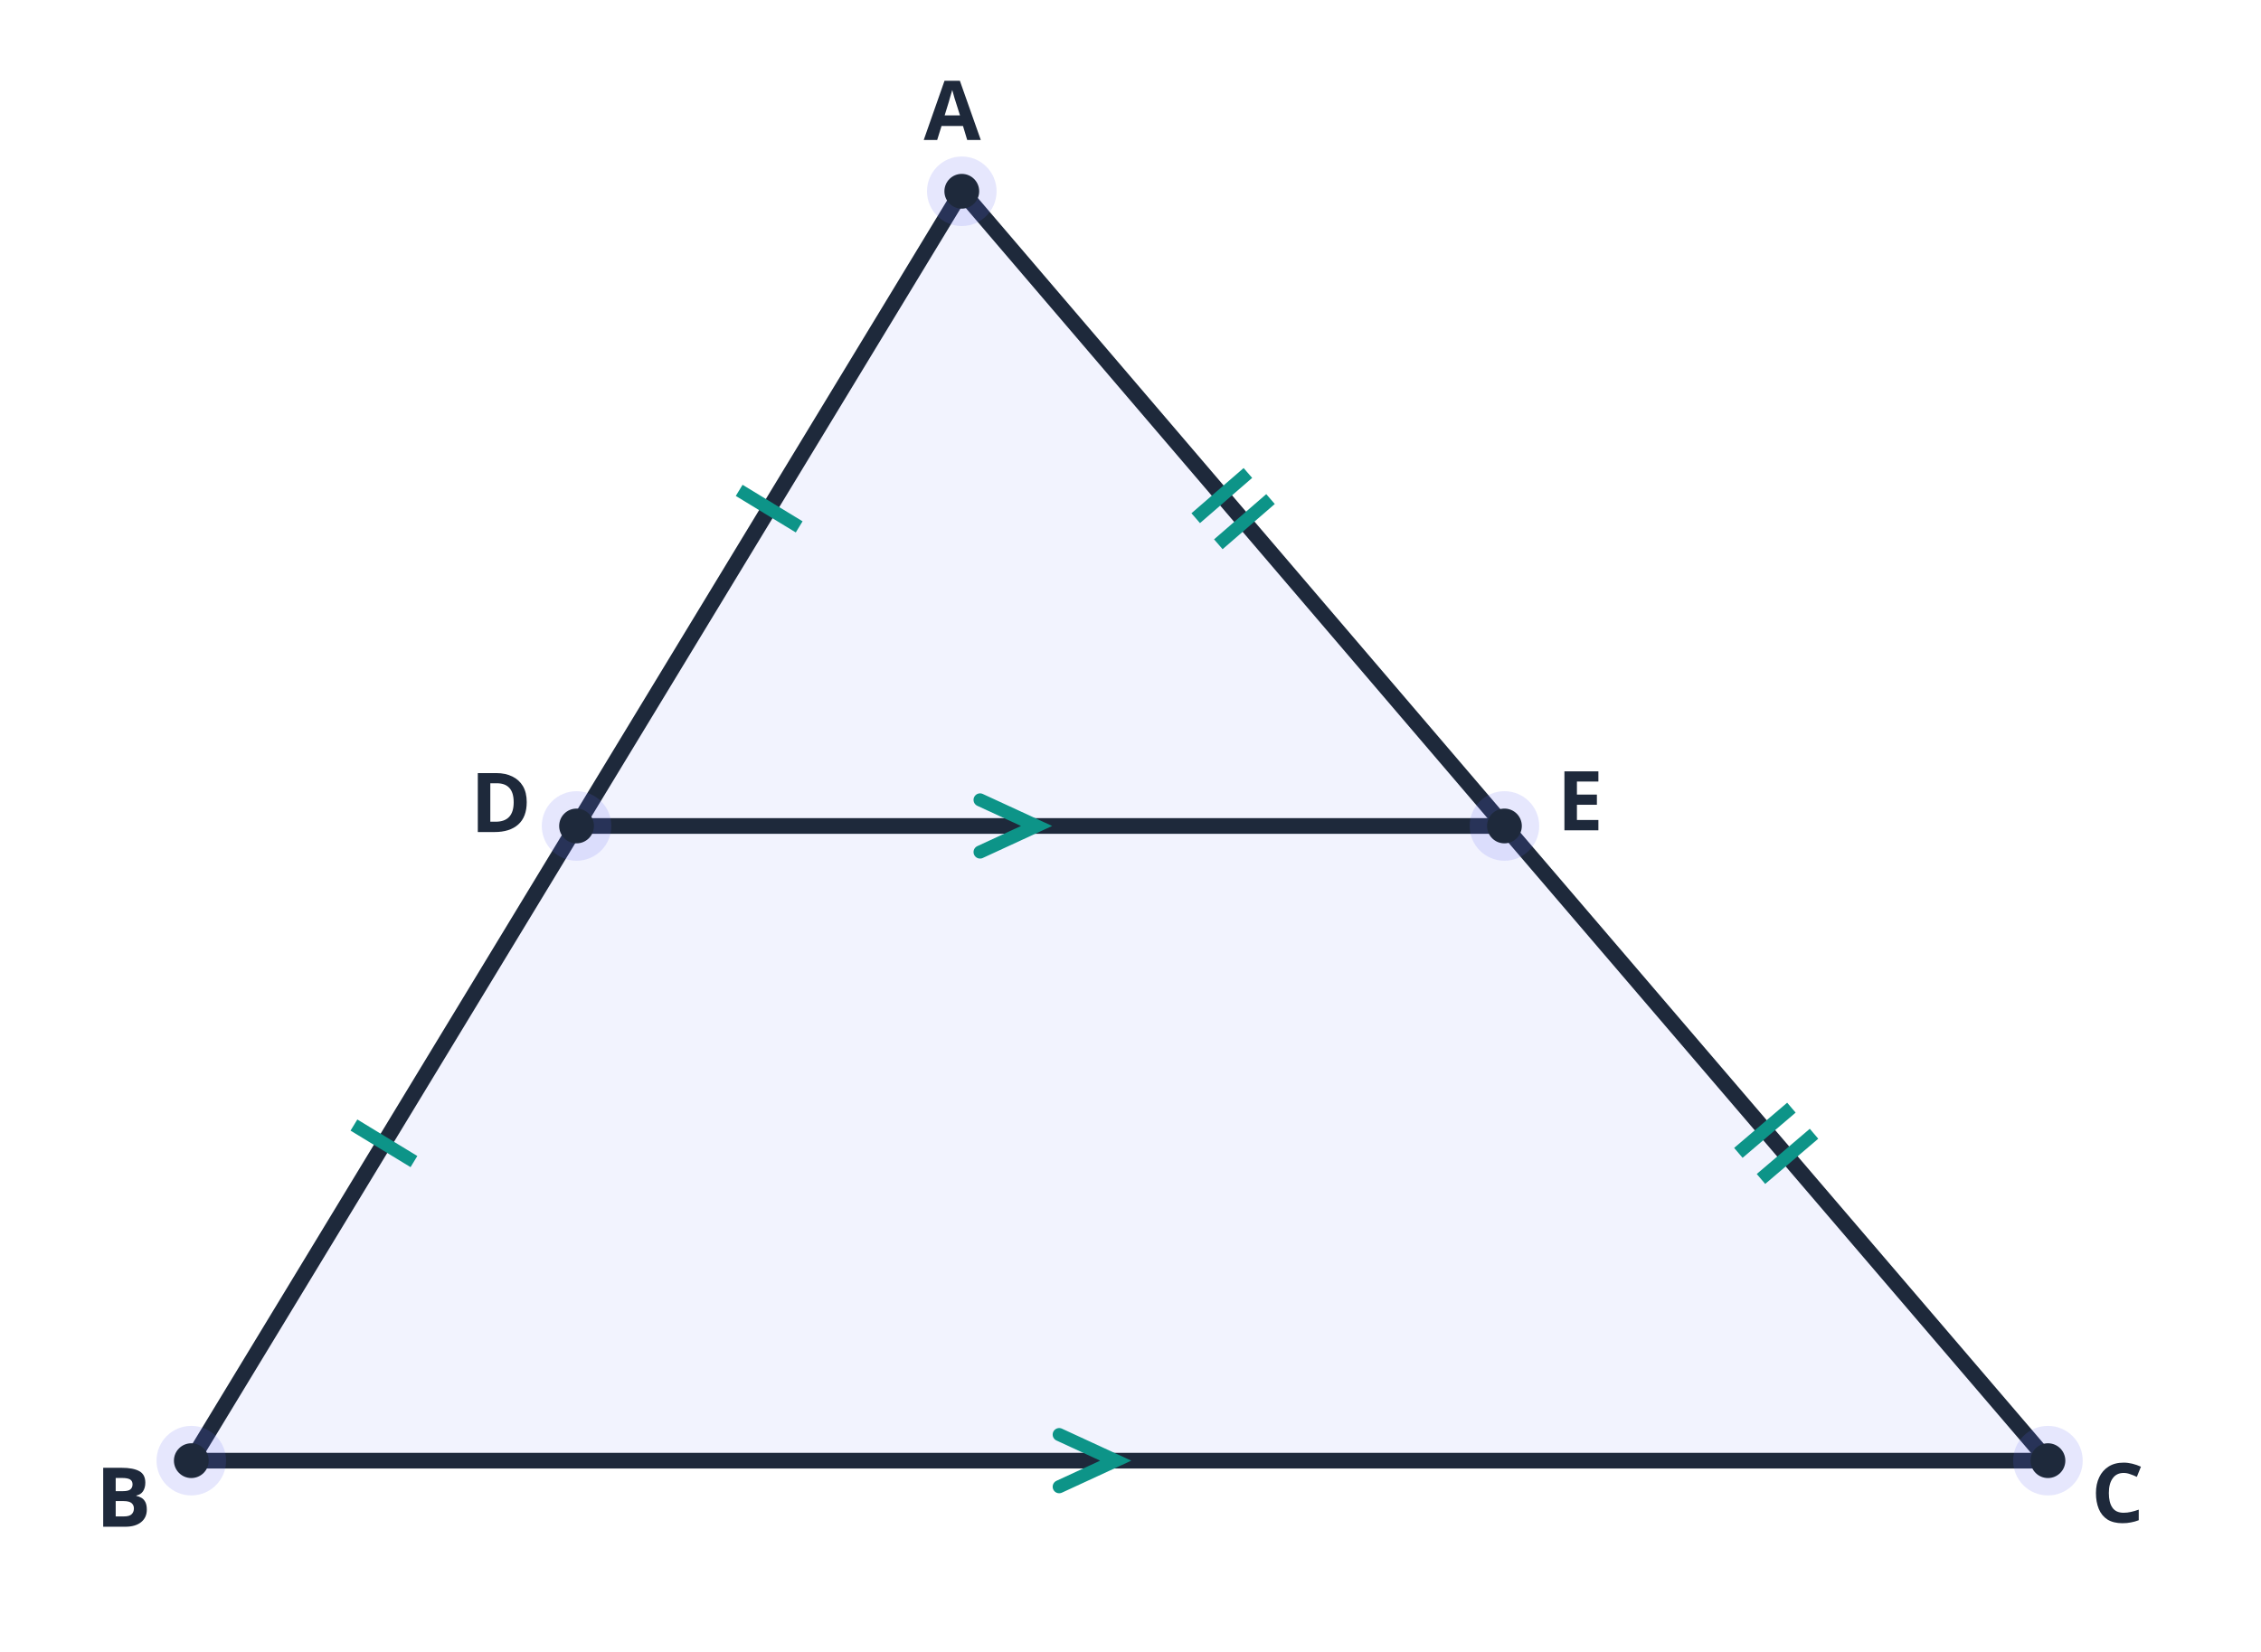
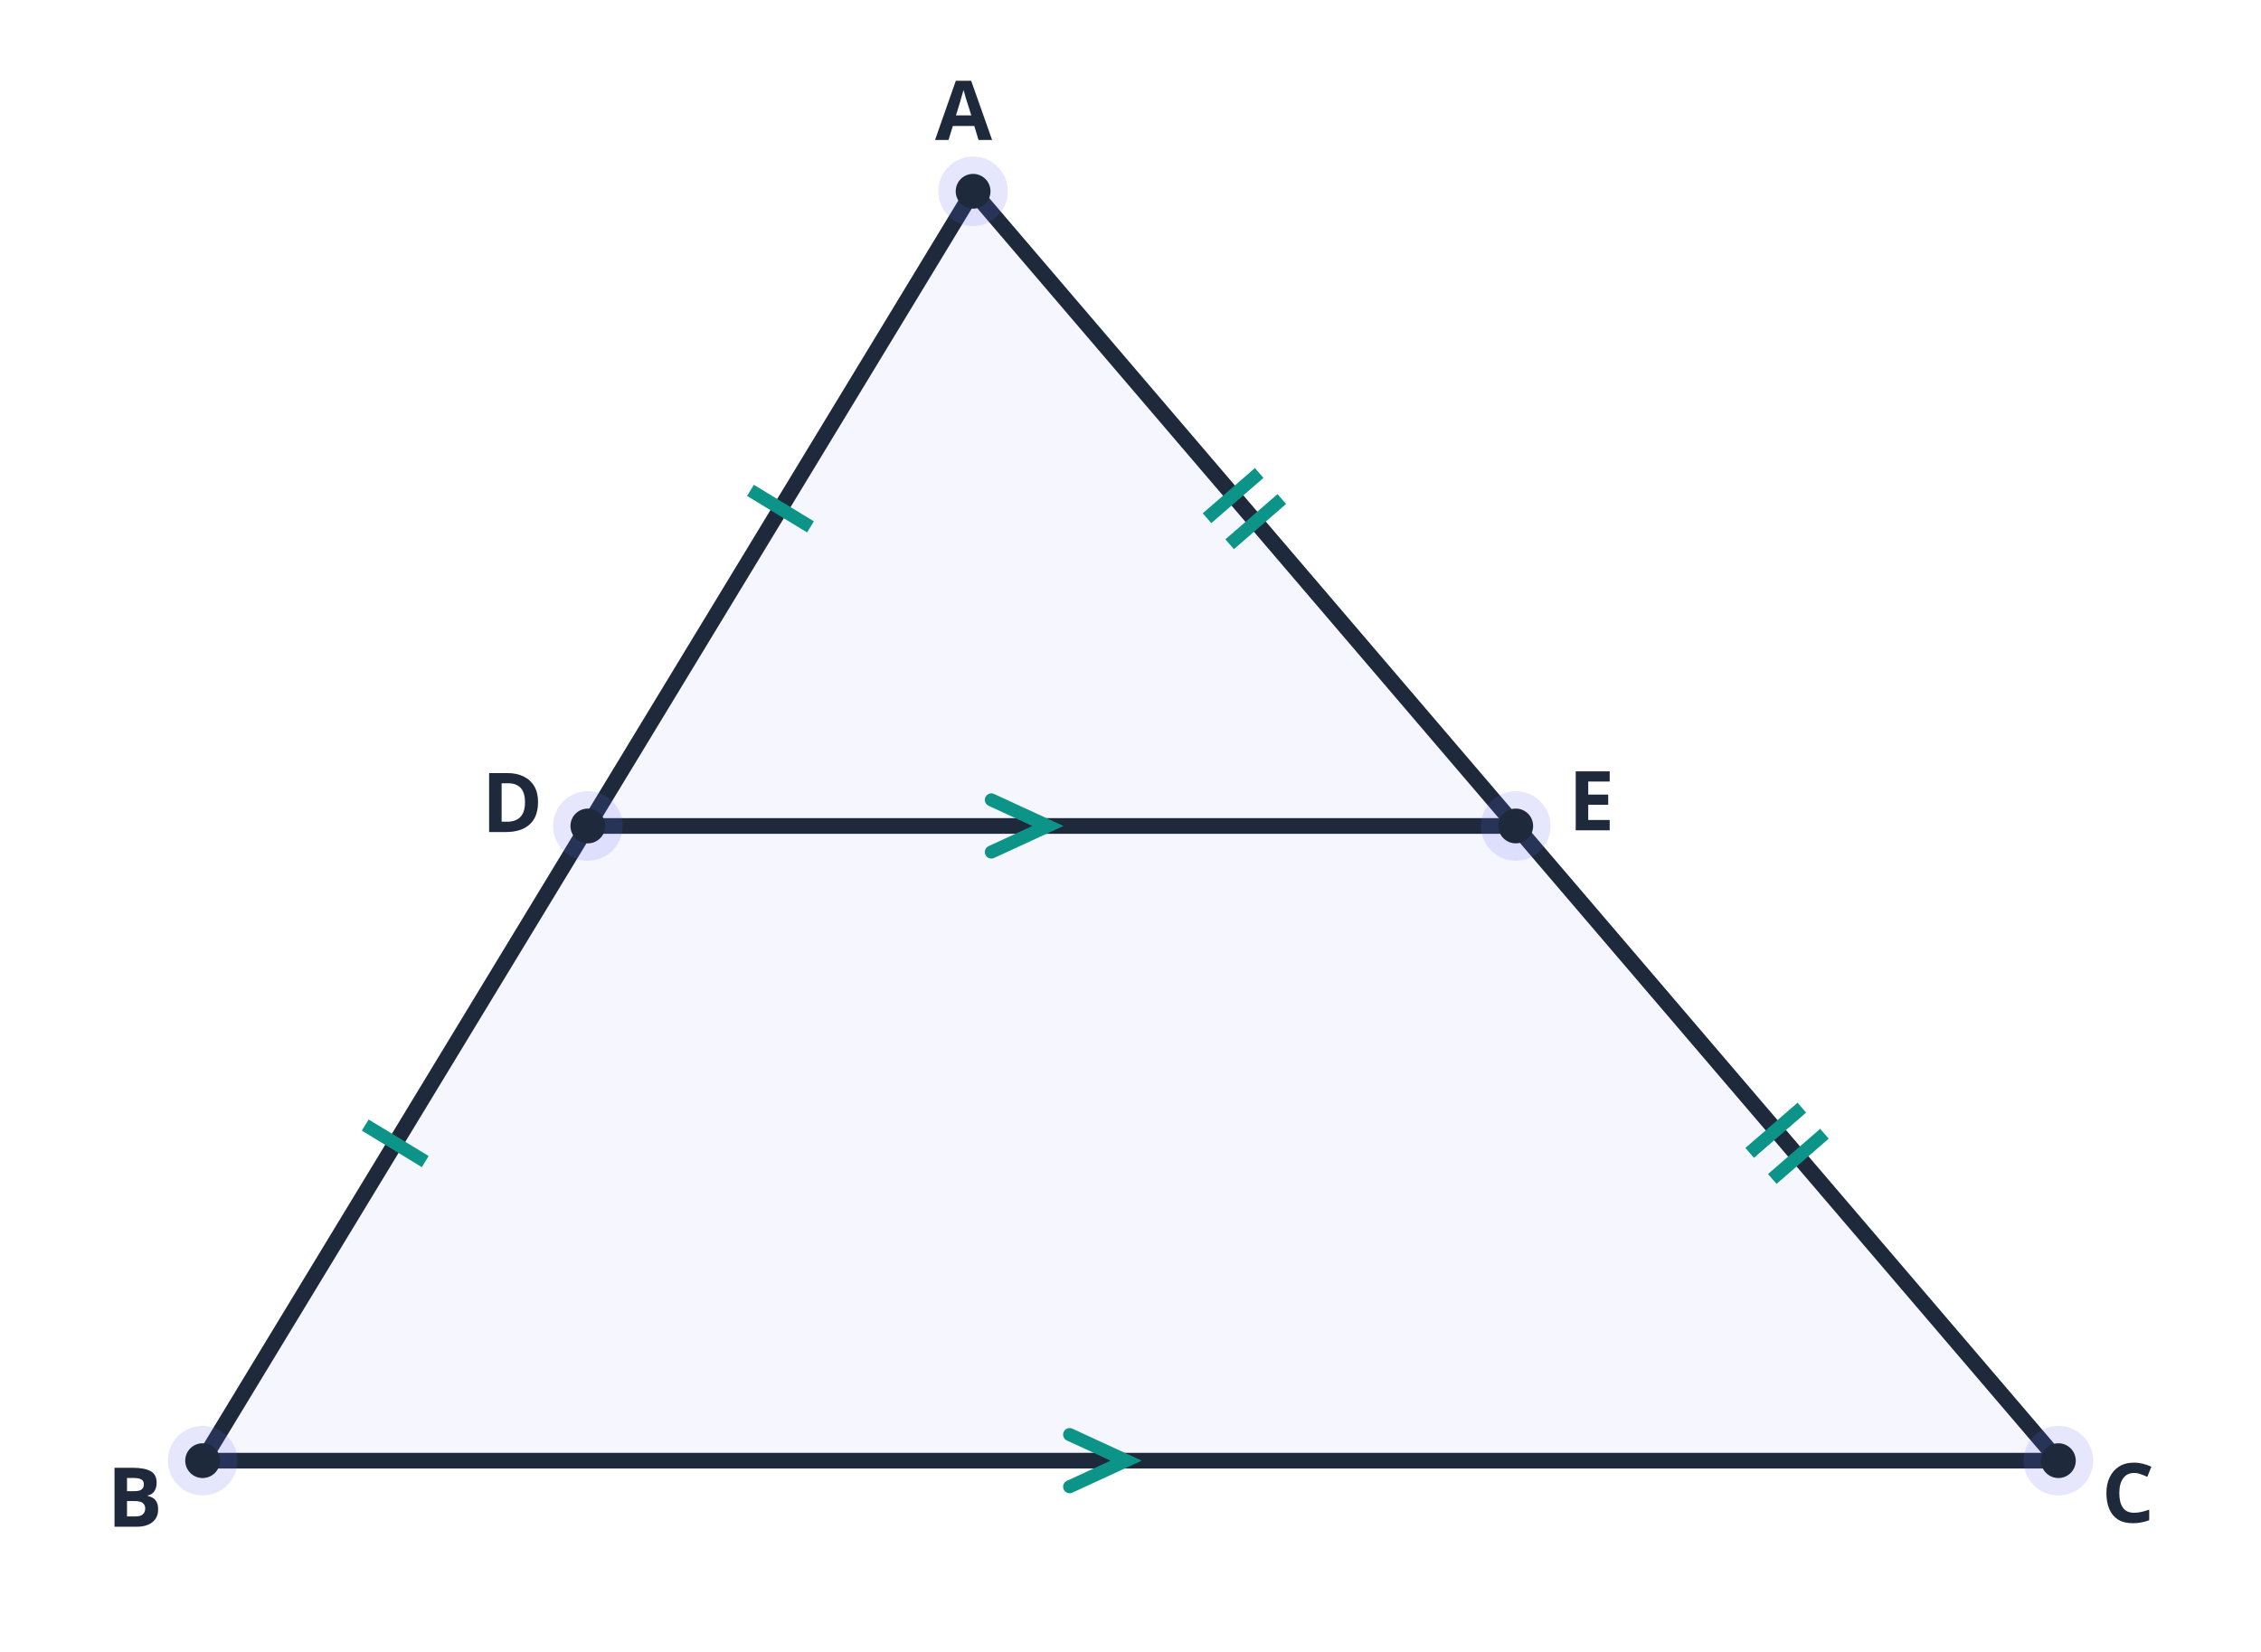
<svg xmlns="http://www.w3.org/2000/svg" viewBox="0 0 260 190" class="w-full h-auto select-none">
  <g class="geometry-surface-tints">
-     <polygon points="110.6,22.0 22.0,168.0 235.5,168.0" fill="#6366F1" fill-opacity="0.08" stroke="#4F46E5" stroke-opacity="0.25" stroke-width="0.8" stroke-linejoin="round" />
+     <polygon points="111.9,22.0 23.3,168.0 236.7,168.0" fill="#6366F1" fill-opacity="0.06" stroke="none" />
  </g>
-   <line x1="110.6" y1="22" x2="66.3" y2="95" stroke="#1E293B" stroke-width="1.8" stroke-linecap="round" />
-   <line x1="91.9" y1="60.6" x2="85.0" y2="56.4" stroke="#0D9488" stroke-width="1.5" />
-   <line x1="66.3" y1="95" x2="22" y2="168" stroke="#1E293B" stroke-width="1.8" stroke-linecap="round" />
-   <line x1="47.6" y1="133.6" x2="40.7" y2="129.4" stroke="#0D9488" stroke-width="1.5" />
-   <line x1="22" y1="168" x2="235.5" y2="168" stroke="#1E293B" stroke-width="1.8" stroke-linecap="round" />
-   <path d="M 121.8 171.0 L 128.3 168.0 L 121.8 165.0" fill="none" stroke="#0D9488" stroke-width="1.5" stroke-linecap="round" />
-   <line x1="235.5" y1="168" x2="173" y2="95" stroke="#1E293B" stroke-width="1.8" stroke-linecap="round" />
-   <line x1="202.5" y1="135.6" x2="208.6" y2="130.4" stroke="#0D9488" stroke-width="1.5" />
-   <line x1="199.9" y1="132.6" x2="206.0" y2="127.4" stroke="#0D9488" stroke-width="1.5" />
-   <line x1="173" y1="95" x2="110.6" y2="22" stroke="#1E293B" stroke-width="1.8" stroke-linecap="round" />
-   <line x1="140.1" y1="62.6" x2="146.1" y2="57.4" stroke="#0D9488" stroke-width="1.5" />
-   <line x1="137.5" y1="59.6" x2="143.5" y2="54.4" stroke="#0D9488" stroke-width="1.5" />
-   <line x1="66.3" y1="95" x2="173" y2="95" stroke="#1E293B" stroke-width="1.8" stroke-linecap="round" />
-   <path d="M 112.7 98.0 L 119.2 95.0 L 112.7 92.0" fill="none" stroke="#0D9488" stroke-width="1.5" stroke-linecap="round" />
-   <circle cx="110.6" cy="22" r="4" fill="#6366F1" fill-opacity="0.16" />
-   <circle cx="110.6" cy="22" r="2" fill="#1E293B" />
-   <text x="109.5" y="16.1" text-anchor="middle" font-size="9.5" font-weight="900" font-family="system-ui, sans-serif" fill="#1E293B">A</text>
-   <circle cx="22" cy="168" r="4" fill="#6366F1" fill-opacity="0.16" />
-   <circle cx="22" cy="168" r="2" fill="#1E293B" />
-   <text x="14.2" y="175.6" text-anchor="middle" font-size="9.5" font-weight="900" font-family="system-ui, sans-serif" fill="#1E293B">B</text>
-   <circle cx="235.5" cy="168" r="4" fill="#6366F1" fill-opacity="0.16" />
-   <circle cx="235.5" cy="168" r="2" fill="#1E293B" />
-   <text x="243.5" y="175.1" text-anchor="middle" font-size="9.5" font-weight="900" font-family="system-ui, sans-serif" fill="#1E293B">C</text>
-   <circle cx="66.3" cy="95" r="4" fill="#6366F1" fill-opacity="0.16" />
-   <circle cx="66.3" cy="95" r="2" fill="#1E293B" />
-   <text x="57.6" y="95.7" text-anchor="middle" font-size="9.5" font-weight="900" font-family="system-ui, sans-serif" fill="#1E293B">D</text>
-   <circle cx="173" cy="95" r="4" fill="#6366F1" fill-opacity="0.16" />
-   <circle cx="173" cy="95" r="2" fill="#1E293B" />
-   <text x="181.7" y="95.5" text-anchor="middle" font-size="9.5" font-weight="900" font-family="system-ui, sans-serif" fill="#1E293B">E</text>
+   <line x1="111.9" y1="22" x2="67.6" y2="95" stroke="#1E293B" stroke-width="1.8" stroke-linecap="round" />
+   <line x1="93.2" y1="60.6" x2="86.3" y2="56.4" stroke="#0D9488" stroke-width="1.5" />
+   <line x1="67.6" y1="95" x2="23.3" y2="168" stroke="#1E293B" stroke-width="1.8" stroke-linecap="round" />
+   <line x1="48.9" y1="133.6" x2="42.0" y2="129.4" stroke="#0D9488" stroke-width="1.5" />
+   <line x1="23.3" y1="168" x2="236.7" y2="168" stroke="#1E293B" stroke-width="1.8" stroke-linecap="round" />
+   <path d="M 123.0 171.0 L 129.5 168.0 L 123.0 165.0" fill="none" stroke="#0D9488" stroke-width="1.5" stroke-linecap="round" />
+   <line x1="236.7" y1="168" x2="174.3" y2="95" stroke="#1E293B" stroke-width="1.8" stroke-linecap="round" />
+   <line x1="203.8" y1="135.6" x2="209.8" y2="130.4" stroke="#0D9488" stroke-width="1.5" />
+   <line x1="201.2" y1="132.6" x2="207.2" y2="127.4" stroke="#0D9488" stroke-width="1.5" />
+   <line x1="174.3" y1="95" x2="111.9" y2="22" stroke="#1E293B" stroke-width="1.8" stroke-linecap="round" />
+   <line x1="141.4" y1="62.6" x2="147.4" y2="57.4" stroke="#0D9488" stroke-width="1.5" />
+   <line x1="138.8" y1="59.6" x2="144.8" y2="54.4" stroke="#0D9488" stroke-width="1.5" />
+   <line x1="67.6" y1="95" x2="174.3" y2="95" stroke="#1E293B" stroke-width="1.8" stroke-linecap="round" />
+   <path d="M 114.0 98.0 L 120.5 95.0 L 114.0 92.0" fill="none" stroke="#0D9488" stroke-width="1.5" stroke-linecap="round" />
+   <circle cx="111.9" cy="22" r="4" fill="#6366F1" fill-opacity="0.16" />
+   <circle cx="111.9" cy="22" r="2" fill="#1E293B" />
+   <text x="110.8" y="16.1" text-anchor="middle" font-size="9.5" font-weight="900" font-family="system-ui, sans-serif" fill="#1E293B">A</text>
+   <circle cx="23.3" cy="168" r="4" fill="#6366F1" fill-opacity="0.16" />
+   <circle cx="23.3" cy="168" r="2" fill="#1E293B" />
+   <text x="15.5" y="175.6" text-anchor="middle" font-size="9.5" font-weight="900" font-family="system-ui, sans-serif" fill="#1E293B">B</text>
+   <circle cx="236.7" cy="168" r="4" fill="#6366F1" fill-opacity="0.16" />
+   <circle cx="236.7" cy="168" r="2" fill="#1E293B" />
+   <text x="244.7" y="175.1" text-anchor="middle" font-size="9.5" font-weight="900" font-family="system-ui, sans-serif" fill="#1E293B">C</text>
+   <circle cx="67.6" cy="95" r="4" fill="#6366F1" fill-opacity="0.16" />
+   <circle cx="67.6" cy="95" r="2" fill="#1E293B" />
+   <text x="58.9" y="95.7" text-anchor="middle" font-size="9.5" font-weight="900" font-family="system-ui, sans-serif" fill="#1E293B">D</text>
+   <circle cx="174.3" cy="95" r="4" fill="#6366F1" fill-opacity="0.16" />
+   <circle cx="174.3" cy="95" r="2" fill="#1E293B" />
+   <text x="183.0" y="95.5" text-anchor="middle" font-size="9.5" font-weight="900" font-family="system-ui, sans-serif" fill="#1E293B">E</text>
</svg>
